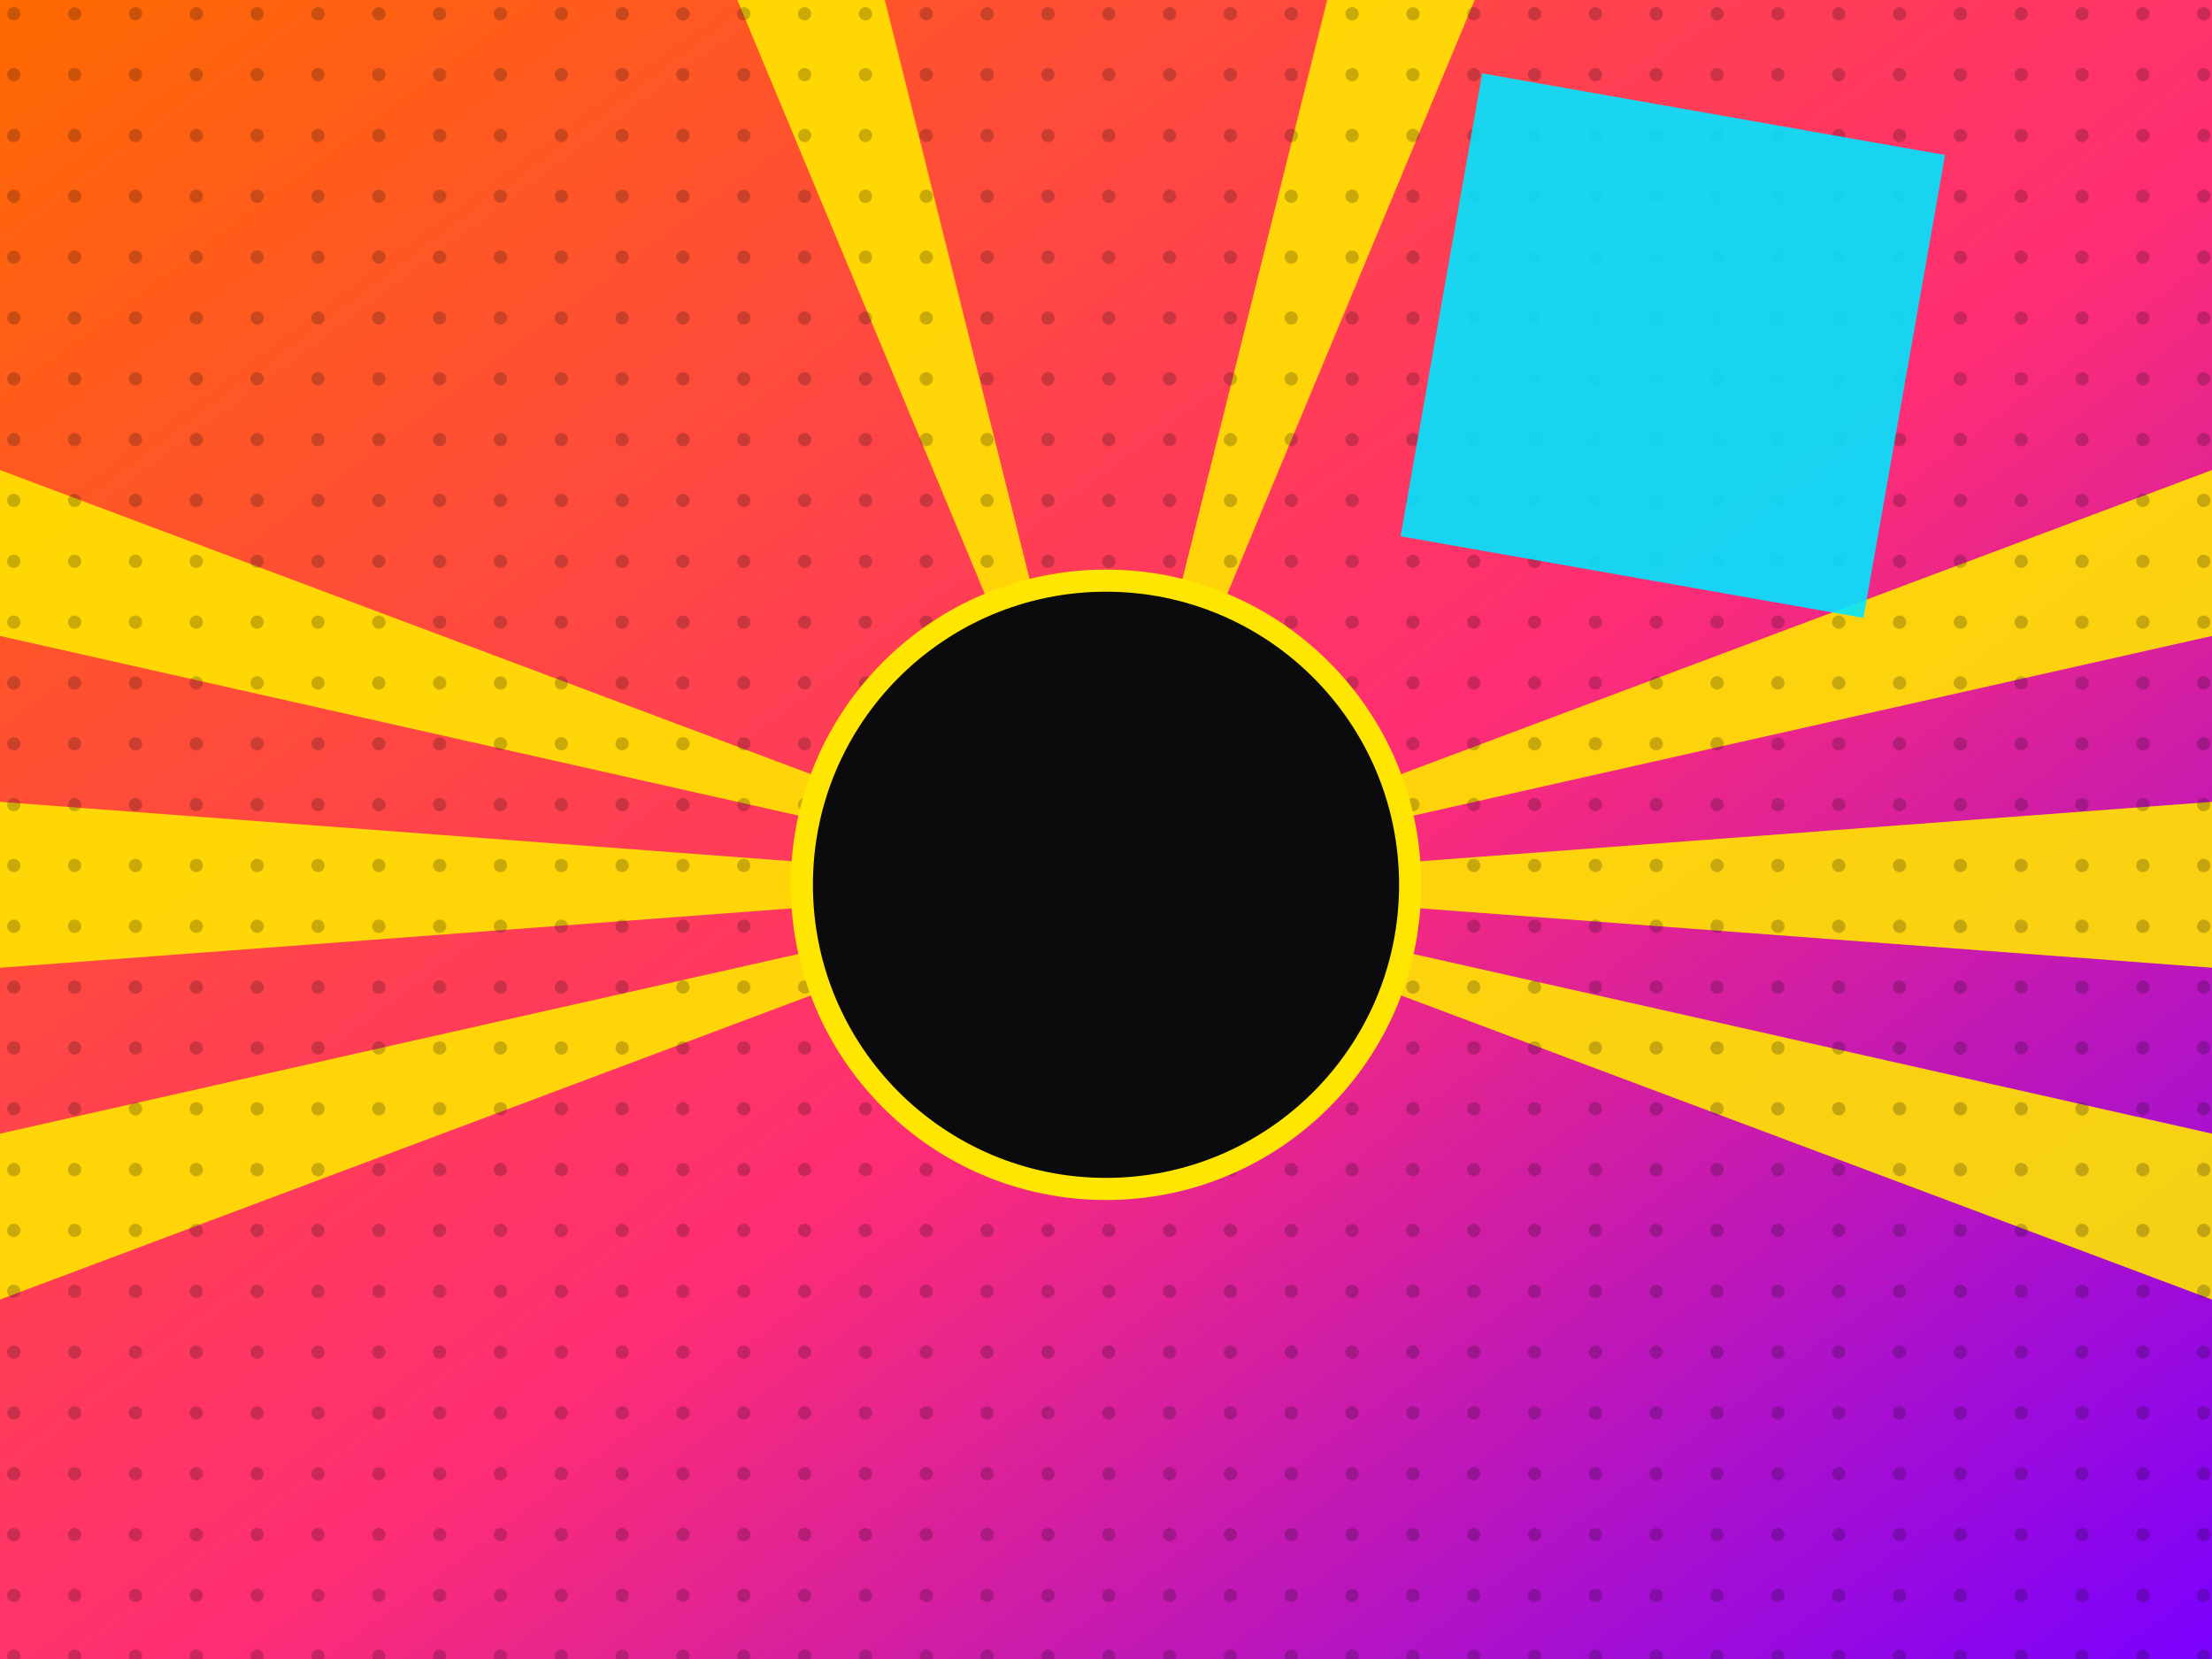
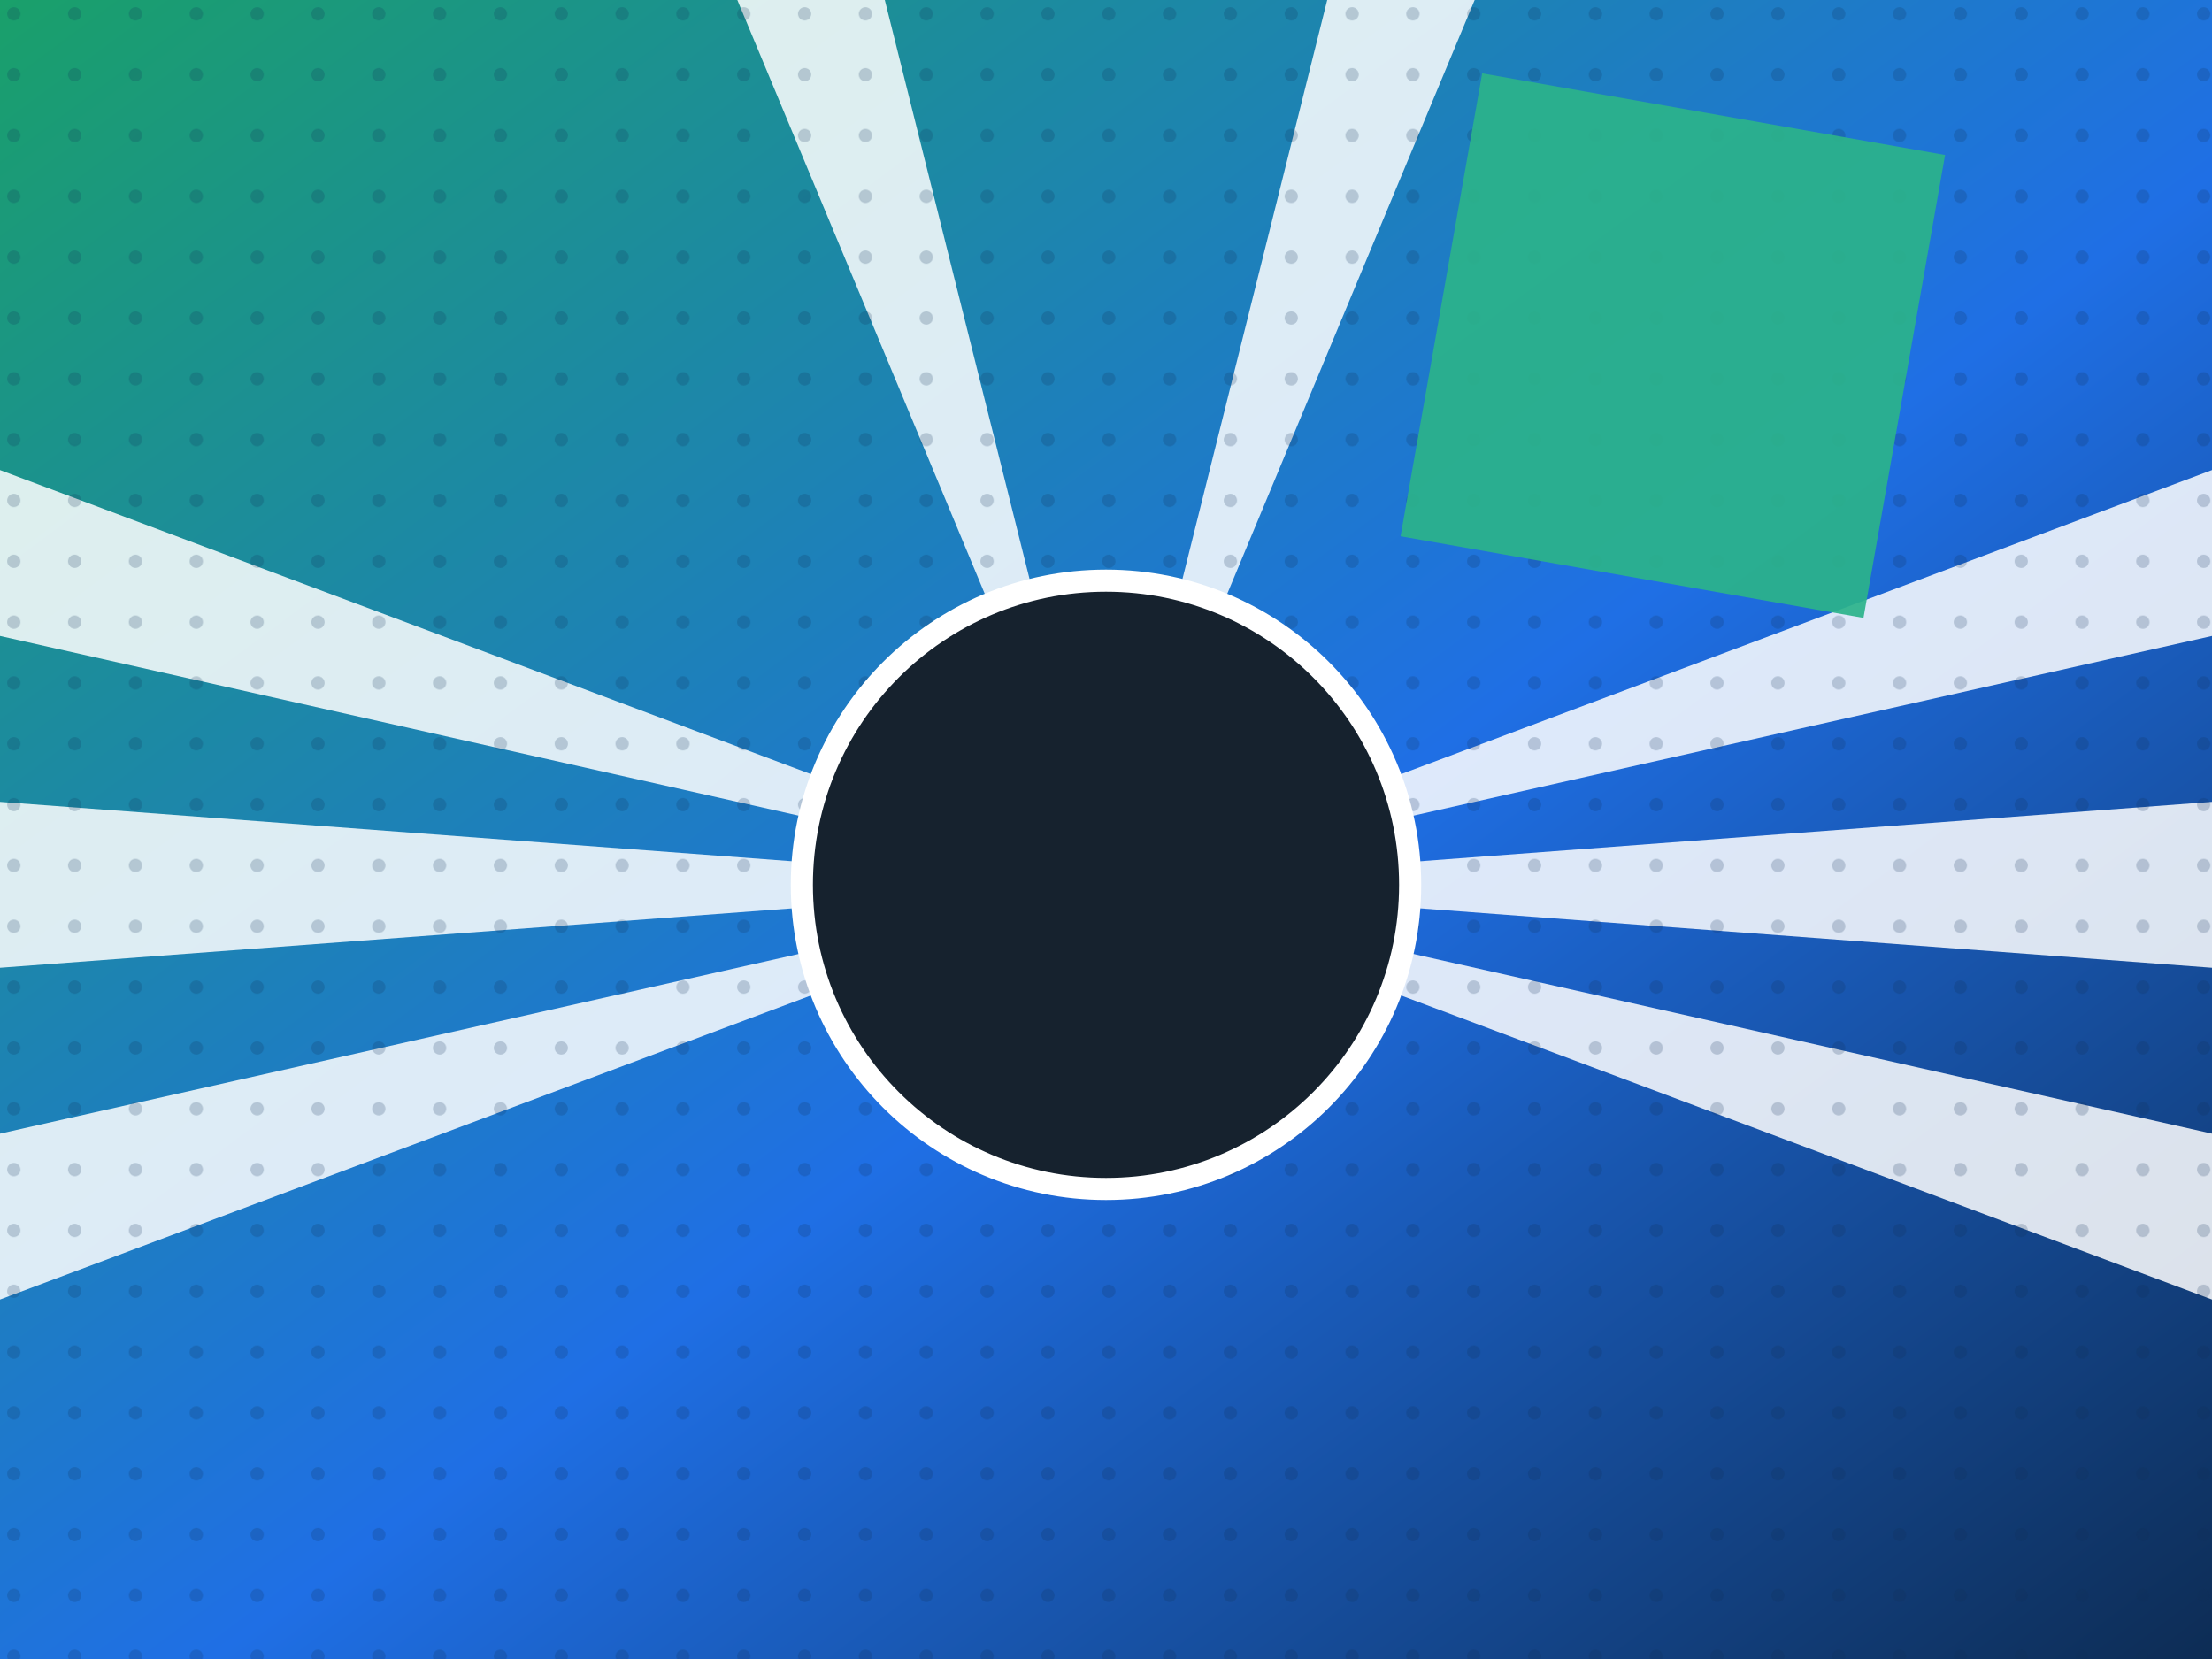
<svg xmlns="http://www.w3.org/2000/svg" viewBox="0 0 800 600" preserveAspectRatio="xMidYMid slice" role="img" aria-label="Retro sunburst surreal collage placeholder">
  <defs>
    <linearGradient id="rg" x1="0" y1="0" x2="1" y2="1">
-       <stop offset="0" stop-color="#ff6a00" />
-       <stop offset="0.55" stop-color="#ff2d75" />
-       <stop offset="1" stop-color="#7a00ff" />
+       <stop offset="0" stop-color="#1aa06a" />
+       <stop offset="0.55" stop-color="#1f6fe5" />
+       <stop offset="1" stop-color="#0d2c54" />
    </linearGradient>
    <pattern id="dots-r" width="22" height="22" patternUnits="userSpaceOnUse">
-       <circle cx="5" cy="5" r="2.4" fill="#0b0b0d" opacity="0.22" />
+       <circle cx="5" cy="5" r="2.4" fill="#0d2c54" opacity="0.20" />
    </pattern>
  </defs>
  <rect width="800" height="600" fill="url(#rg)" />
  <g transform="translate(400 320)">
-     <g fill="#ffe600" opacity="0.9">
+     <g fill="#ffffff" opacity="0.85">
      <path d="M0 0 L-400 -150 L-400 -90 Z" />
      <path d="M0 0 L-400 -30 L-400 30 Z" />
      <path d="M0 0 L-400 90 L-400 150 Z" />
      <path d="M0 0 L400 -150 L400 -90 Z" />
      <path d="M0 0 L400 -30 L400 30 Z" />
      <path d="M0 0 L400 90 L400 150 Z" />
      <path d="M0 0 L-150 -360 L-90 -360 Z" />
      <path d="M0 0 L90 -360 L150 -360 Z" />
    </g>
  </g>
  <rect width="800" height="600" fill="url(#dots-r)" />
-   <circle cx="400" cy="320" r="110" fill="#0b0b0d" />
-   <circle cx="400" cy="320" r="110" fill="none" stroke="#ffe600" stroke-width="8" />
-   <rect x="520" y="40" width="170" height="170" fill="#00e5ff" opacity="0.9" transform="rotate(10 605 125)" />
+   <circle cx="400" cy="320" r="110" fill="#16222e" />
+   <circle cx="400" cy="320" r="110" fill="none" stroke="#ffffff" stroke-width="8" />
+   <rect x="520" y="40" width="170" height="170" fill="#2bb38a" opacity="0.92" transform="rotate(10 605 125)" />
</svg>
